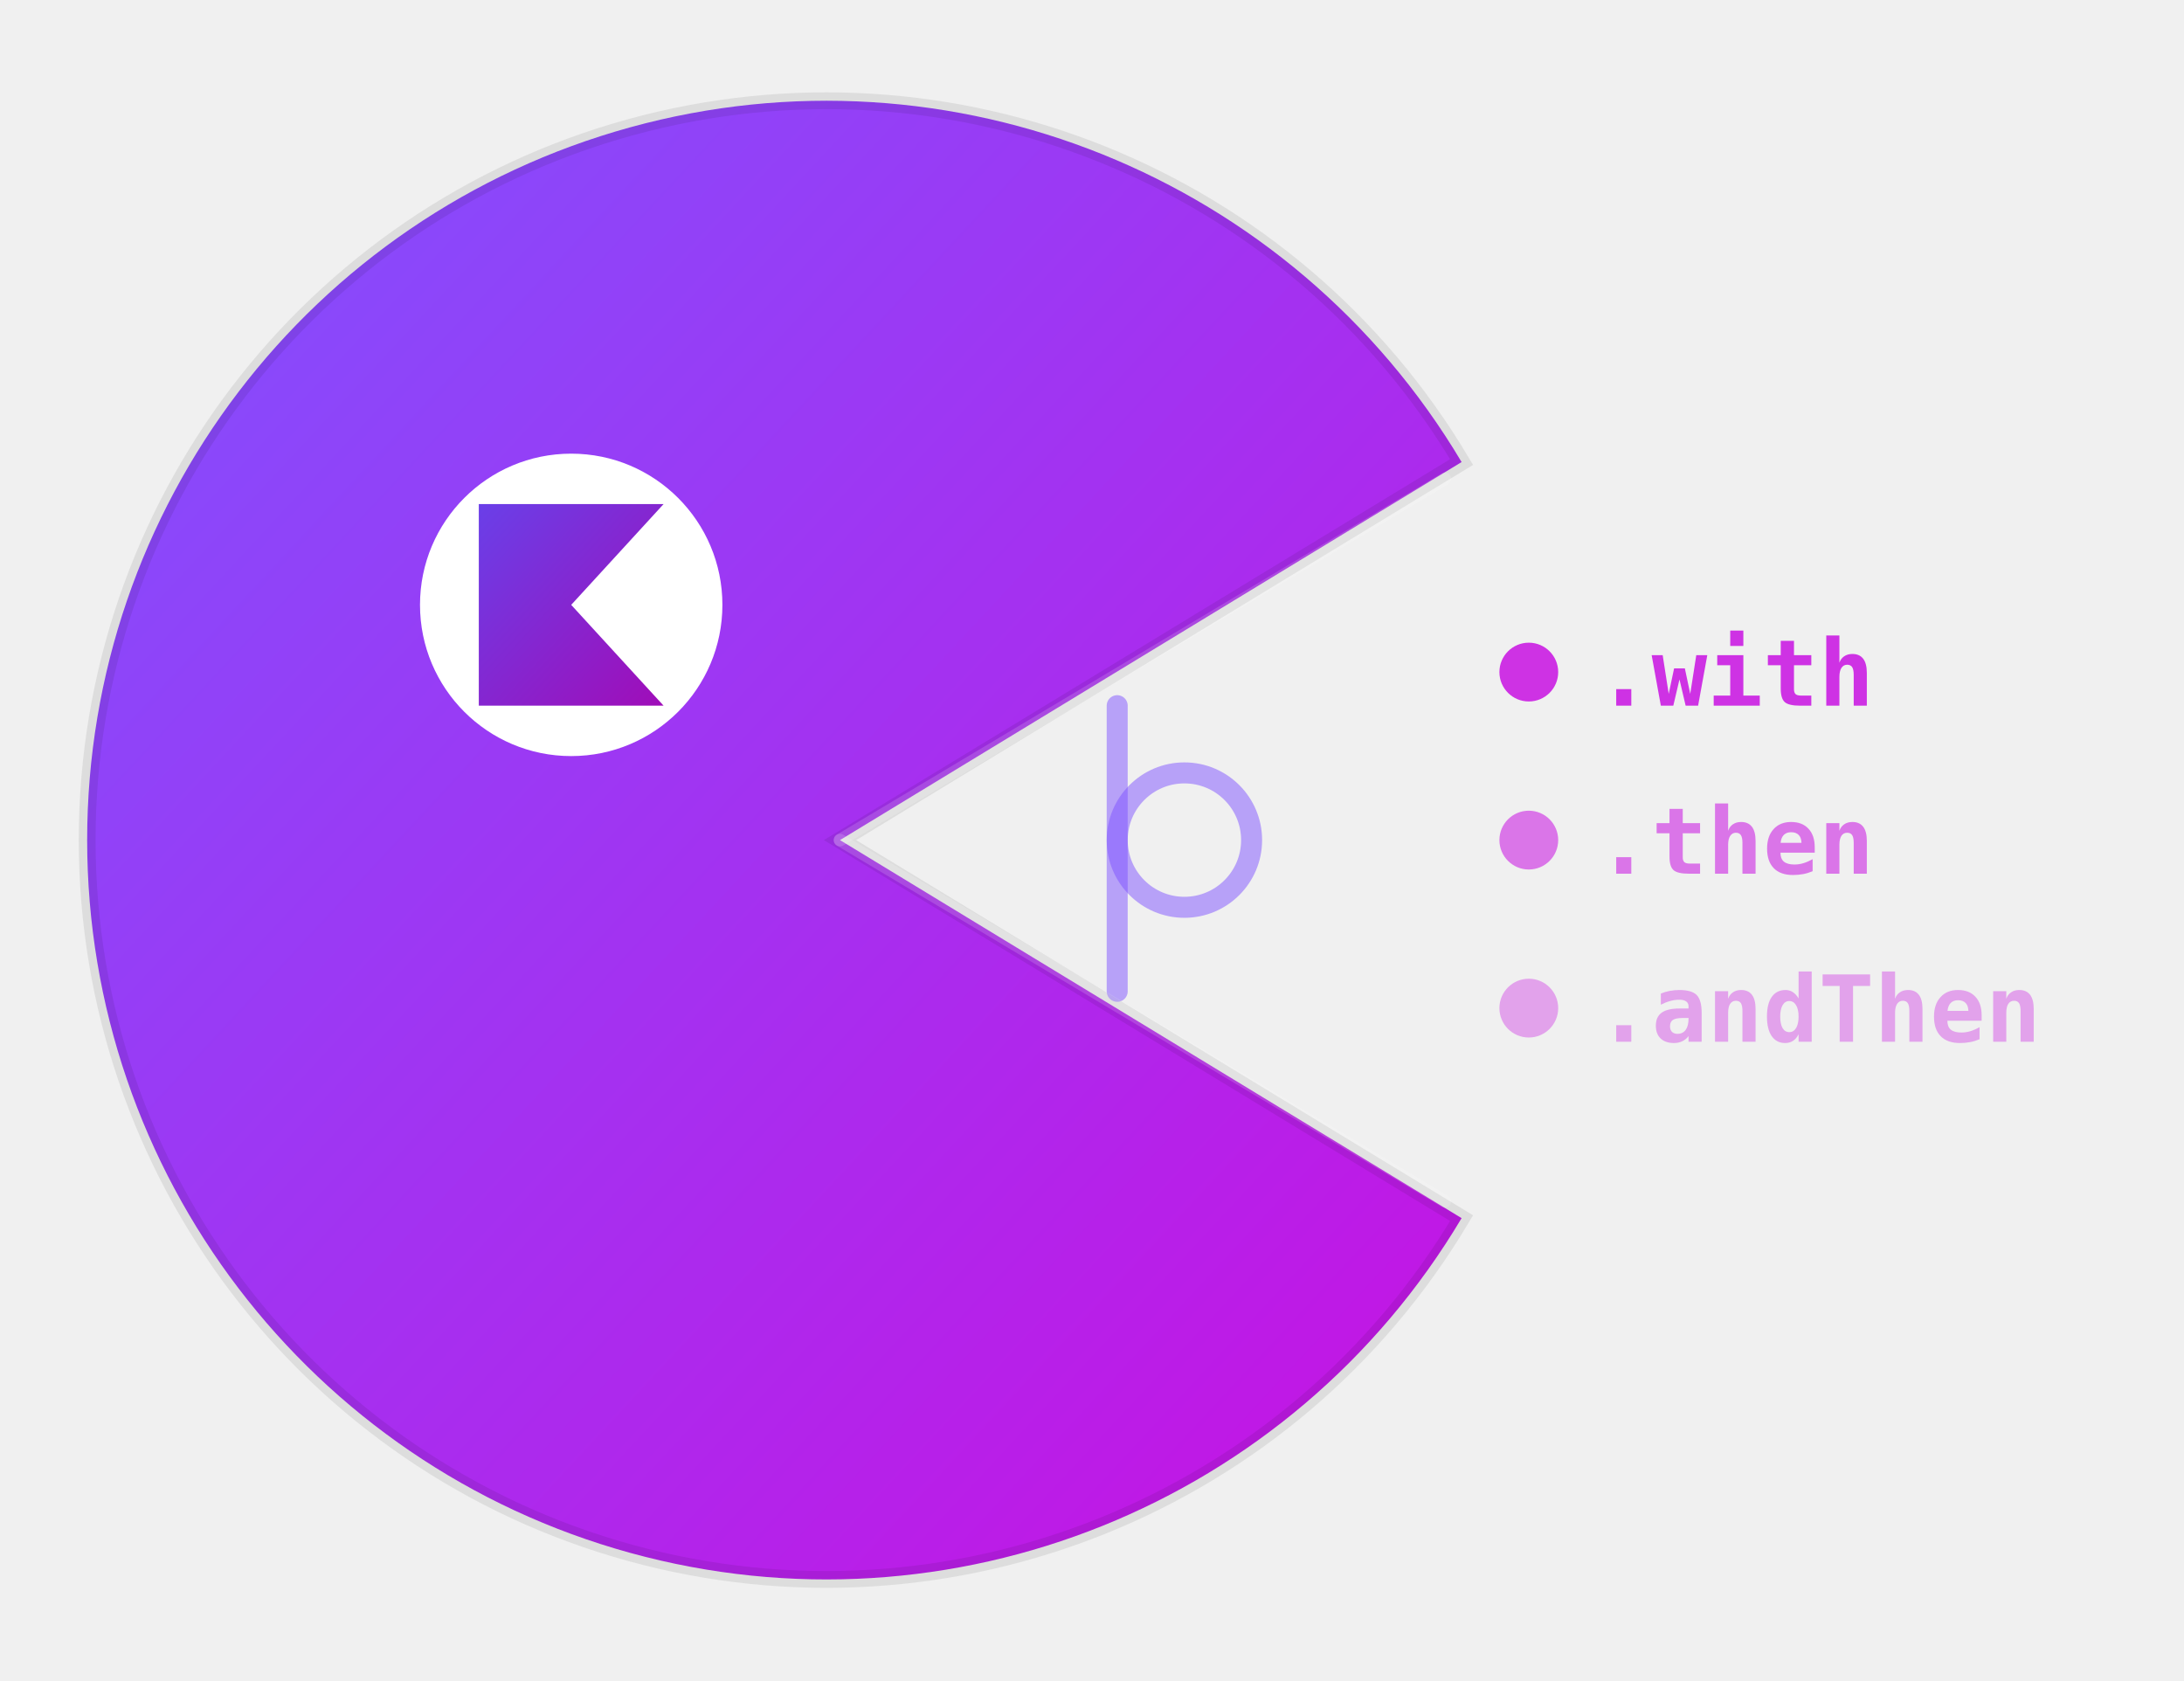
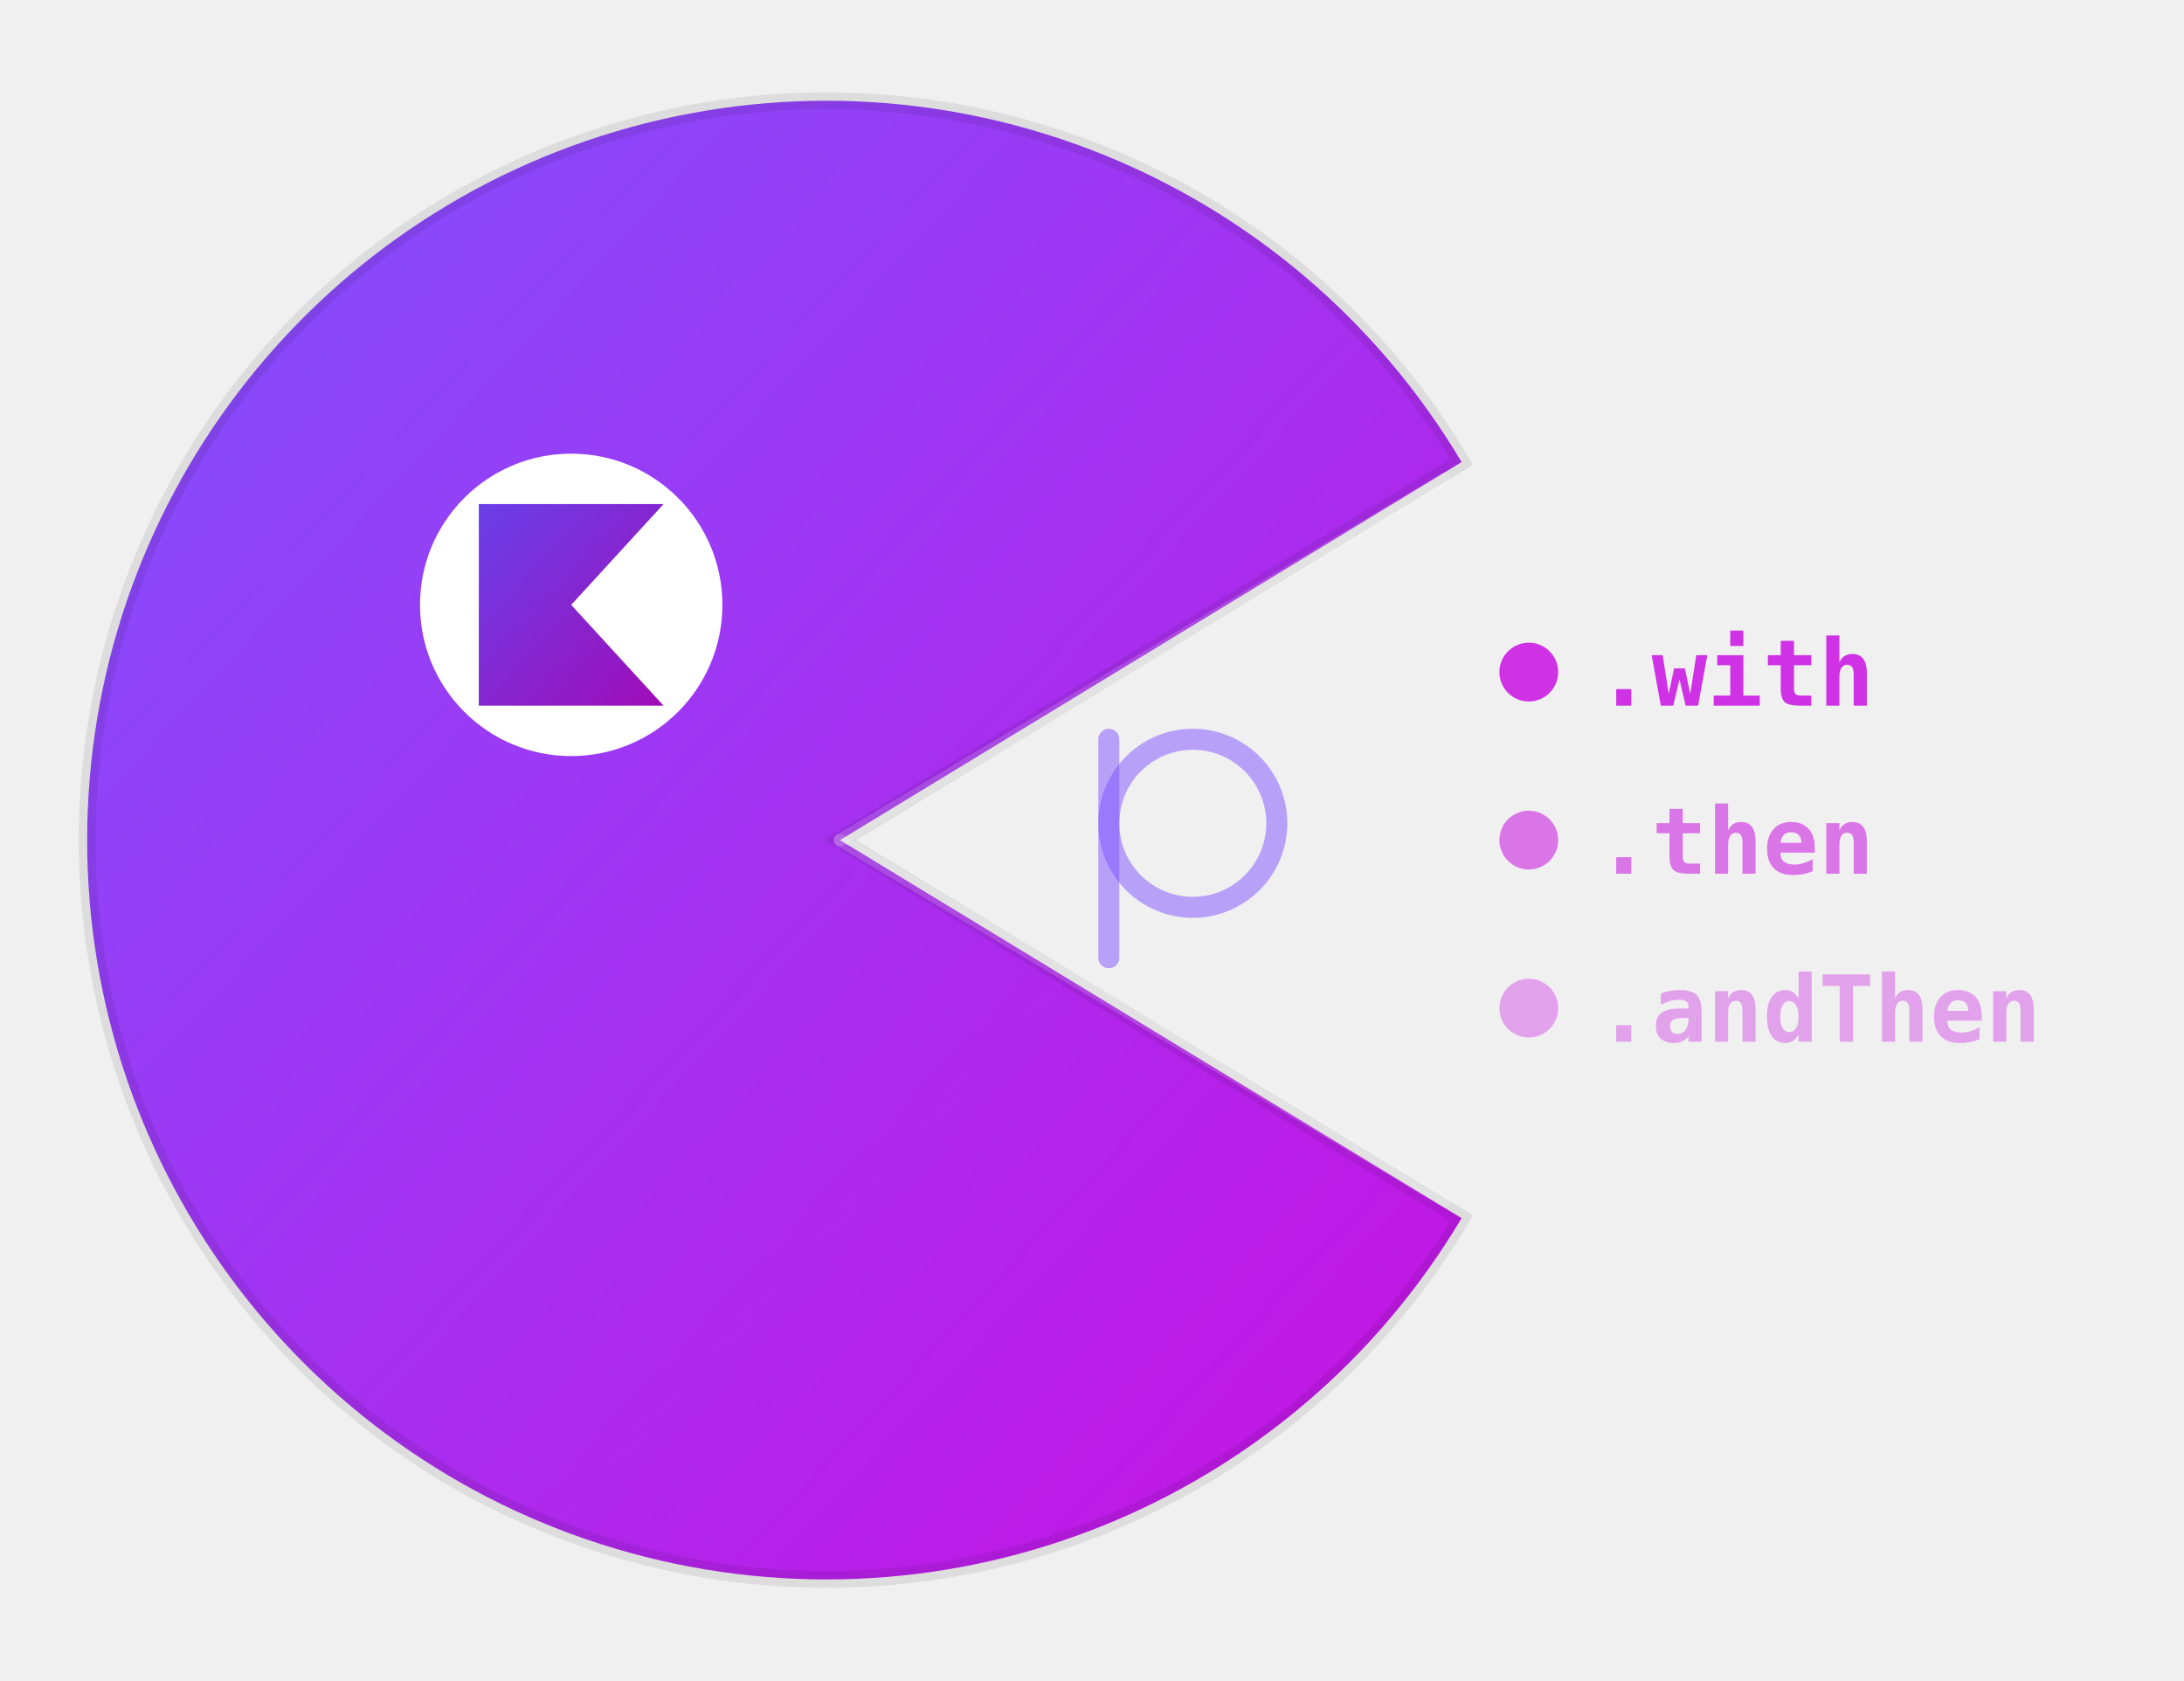
<svg xmlns="http://www.w3.org/2000/svg" viewBox="0 0 260 200" width="520" height="400">
  <defs>
    <linearGradient id="grad" x1="0%" y1="0%" x2="100%" y2="100%">
      <stop offset="0%" stop-color="#7F52FF" />
      <stop offset="100%" stop-color="#C811E2" />
    </linearGradient>
    <linearGradient id="grad-dark" x1="0%" y1="0%" x2="100%" y2="100%">
      <stop offset="0%" stop-color="#6A3FE8" />
      <stop offset="100%" stop-color="#A00DB8" />
    </linearGradient>
  </defs>
  <path d="M100,100 L174,55 A88,88 0 1,0 174,145 Z" fill="url(#grad)" />
  <path d="M100,100 L174,55 A88,88 0 1,0 174,145 Z" fill="none" stroke="rgba(0,0,0,0.08)" stroke-width="2" />
  <circle cx="68" cy="72" r="18" fill="white" />
  <path d="M57,60 L79,60 L68,72 L79,84 L57,84 Z" fill="url(#grad-dark)" />
-   <circle cx="141" cy="100" r="8" fill="none" stroke="rgba(127,82,255,0.5)" stroke-width="2.5" />
-   <line x1="133" y1="84" x2="133" y2="118" stroke="rgba(127,82,255,0.5)" stroke-width="2.5" stroke-linecap="round" />
+   <circle cx="142" cy="98" r="10" fill="none" stroke="rgba(127,82,255,0.5)" stroke-width="2.5" />
+   <line x1="132" y1="88" x2="132" y2="114" stroke="rgba(127,82,255,0.5)" stroke-width="2.5" stroke-linecap="round" />
  <line x1="100" y1="100" x2="172" y2="57" stroke="rgba(255,255,255,0.15)" stroke-width="1.5" stroke-linecap="round" />
  <line x1="100" y1="100" x2="172" y2="143" stroke="rgba(255,255,255,0.15)" stroke-width="1.5" stroke-linecap="round" />
  <circle cx="182" cy="80" r="3.5" fill="#C811E2" opacity="0.85" />
  <text x="190" y="84" font-family="monospace" font-weight="700" font-size="11" fill="#C811E2" opacity="0.85">.with</text>
  <circle cx="182" cy="100" r="3.5" fill="#C811E2" opacity="0.55" />
  <text x="190" y="104" font-family="monospace" font-weight="700" font-size="11" fill="#C811E2" opacity="0.55">.then</text>
  <circle cx="182" cy="120" r="3.5" fill="#C811E2" opacity="0.35" />
  <text x="190" y="124" font-family="monospace" font-weight="700" font-size="11" fill="#C811E2" opacity="0.35">.andThen</text>
</svg>
